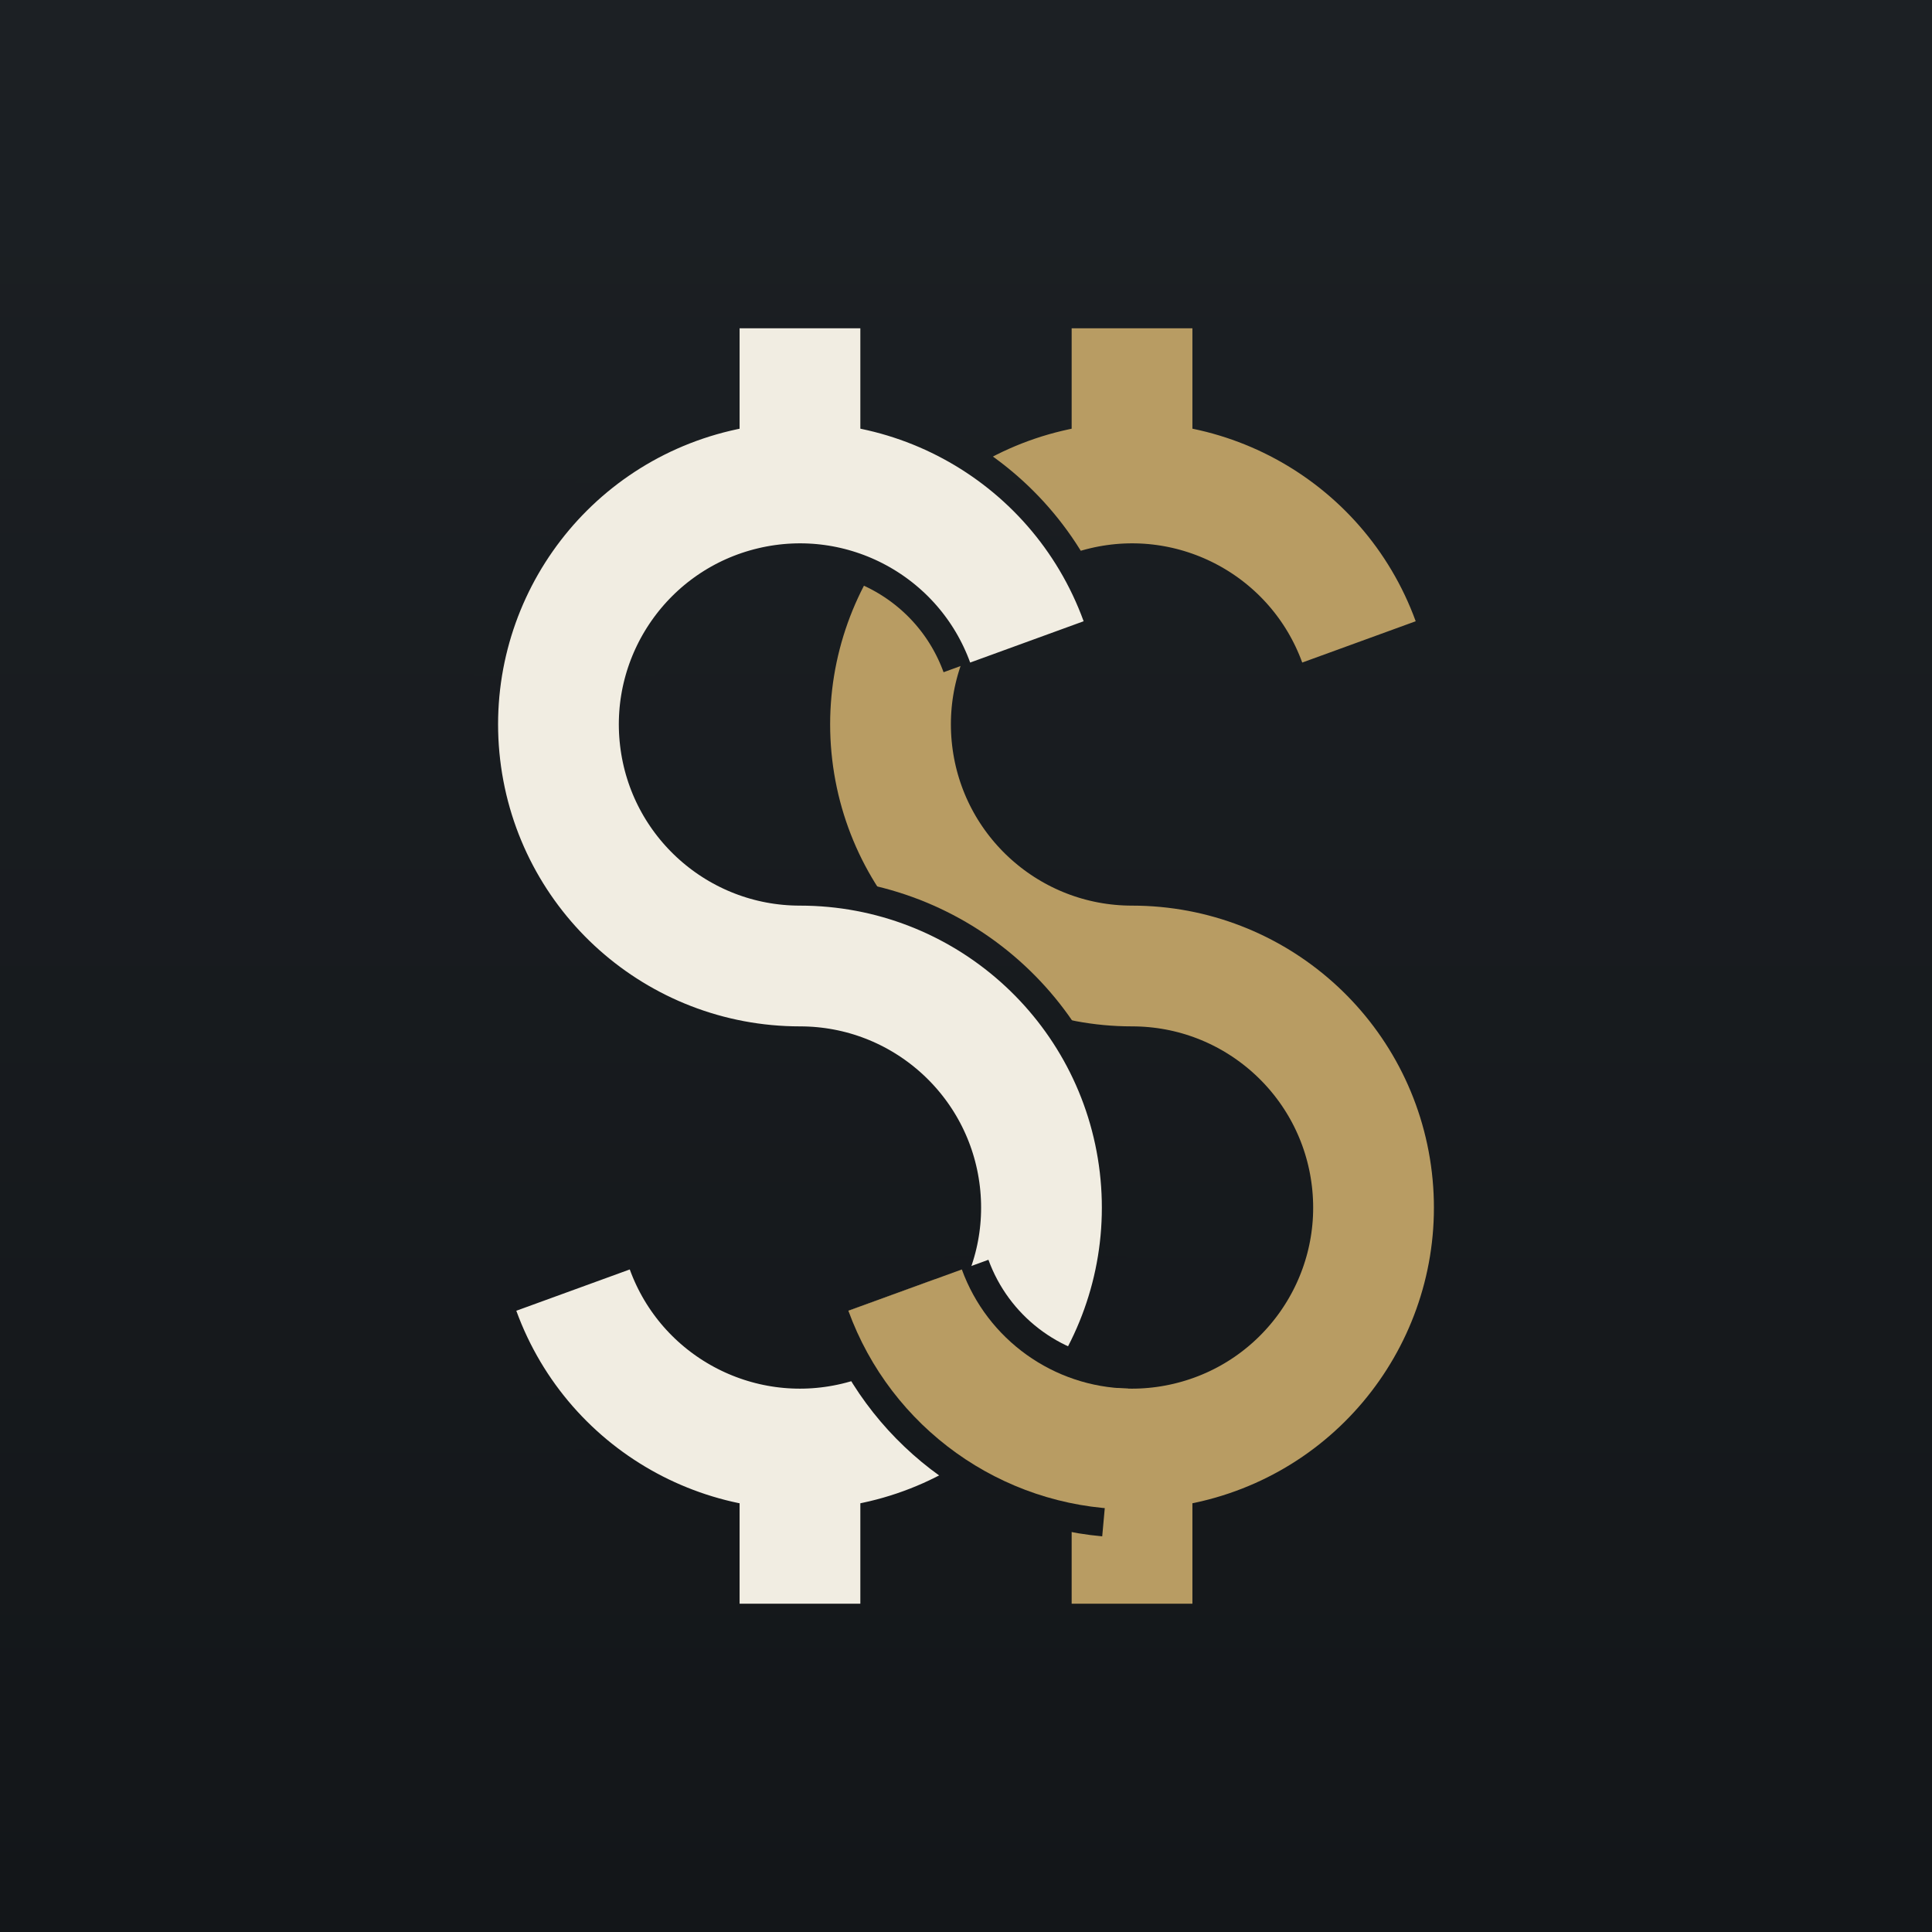
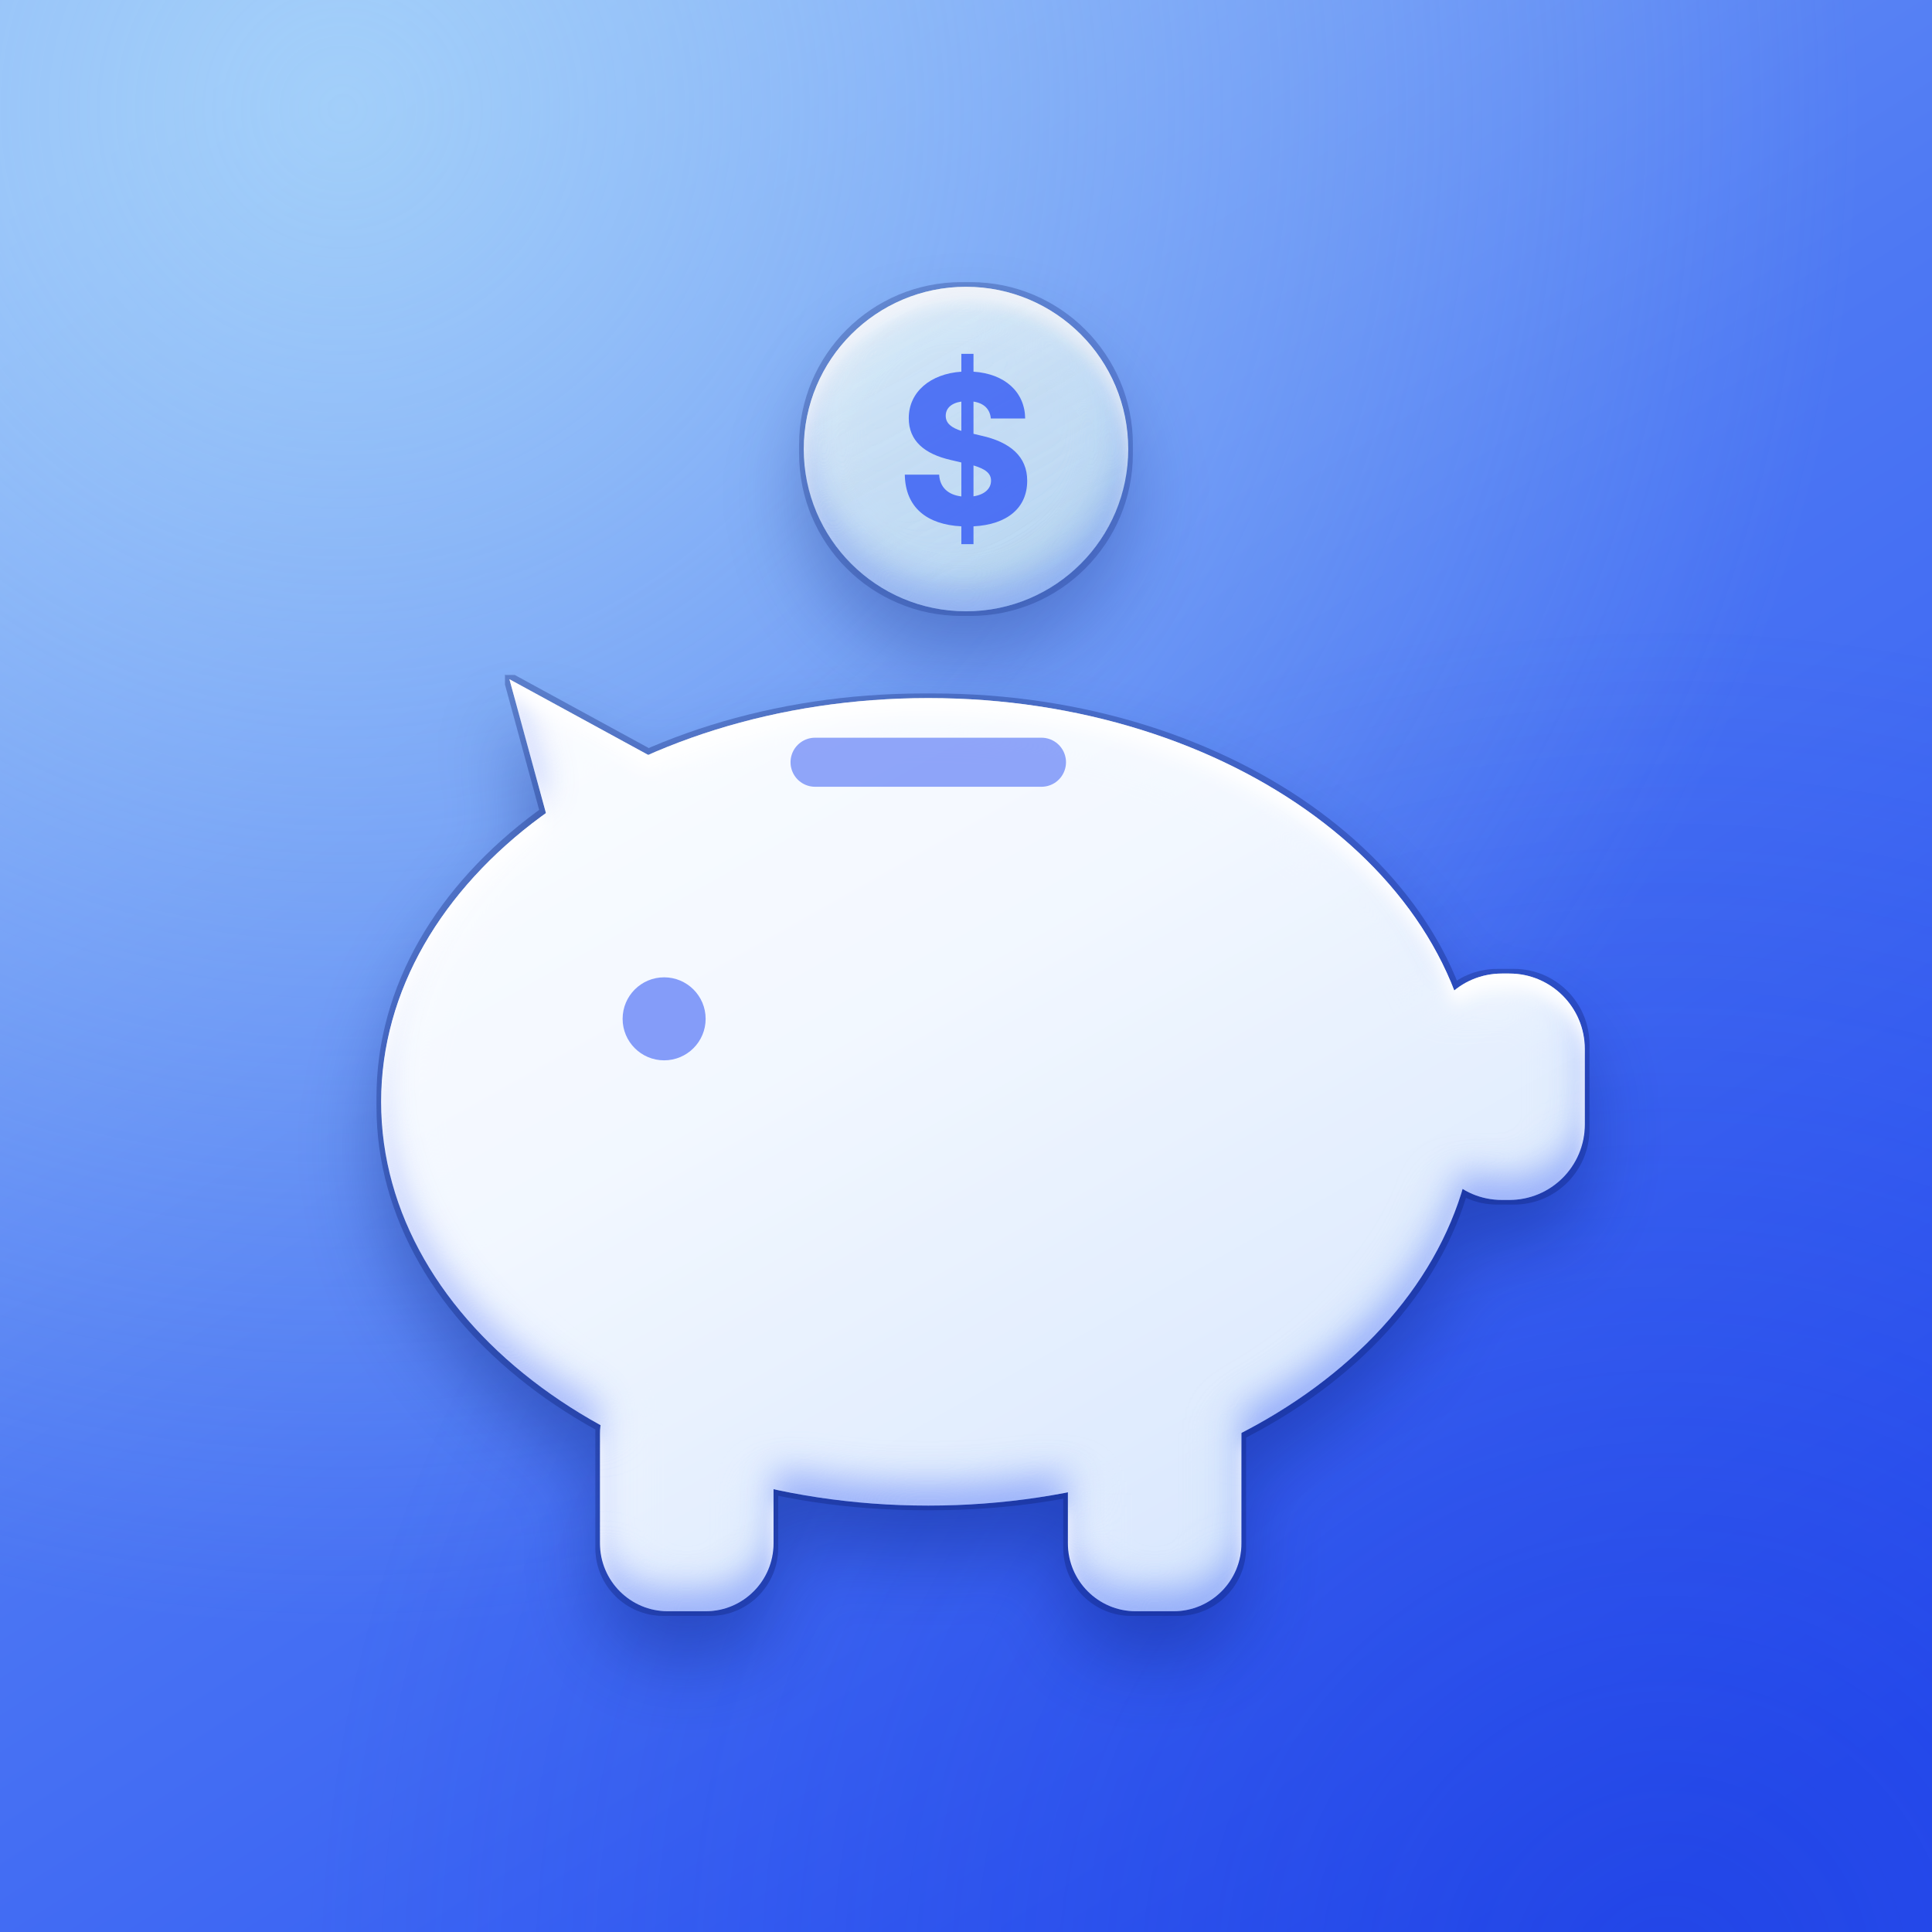
- <svg xmlns="http://www.w3.org/2000/svg" viewBox="0 0 1024 1024" width="1024" height="1024">
+ <svg xmlns="http://www.w3.org/2000/svg" viewBox="0 0 1024 1024" width="1024" height="1024" role="img" aria-label="Mesadas">
  <defs>
-     <linearGradient id="bg" x1="0" y1="0" x2="0" y2="1">
-       <stop offset="0" stop-color="#1c2024" />
-       <stop offset="1" stop-color="#131619" />
+     <linearGradient id="ihijasxbg" x1="0.18" y1="0" x2="0.82" y2="1">
+       <stop offset="0" stop-color="#7AA4F7" />
+       <stop offset="0.46" stop-color="#4D78F3" />
+       <stop offset="1" stop-color="#2950F4" />
    </linearGradient>
-     <linearGradient id="knock" gradientUnits="userSpaceOnUse" x1="0" y1="-512" x2="0" y2="512">
-       <stop offset="0" stop-color="#1c2024" />
-       <stop offset="1" stop-color="#131619" />
+     <radialGradient id="ihijasxlt" cx="0.18" cy="0.06" r="0.78">
+       <stop offset="0" stop-color="#BDEBFB" stop-opacity="0.62" />
+       <stop offset="1" stop-color="#BDEBFB" stop-opacity="0" />
+     </radialGradient>
+     <radialGradient id="ihijasxdk" cx="0.86" cy="1.02" r="0.7">
+       <stop offset="0" stop-color="#1B3AD6" stop-opacity="0.45" />
+       <stop offset="1" stop-color="#1B3AD6" stop-opacity="0" />
+     </radialGradient>
+     <linearGradient id="ihijasxgw" gradientUnits="userSpaceOnUse" x1="300" y1="160" x2="700" y2="870">
+       <stop offset="0" stop-color="#FFFFFF" />
+       <stop offset="0.5" stop-color="#EEF5FF" />
+       <stop offset="1" stop-color="#C7DCFC" />
    </linearGradient>
-     <clipPath id="rr">
-       <rect width="1024" height="1024" rx="232" />
-     </clipPath>
+     <linearGradient id="ihijasxgs" gradientUnits="userSpaceOnUse" x1="300" y1="160" x2="700" y2="870">
+       <stop offset="0" stop-color="#EAFAFF" stop-opacity="0.9" />
+       <stop offset="0.5" stop-color="#BDEBFB" stop-opacity="0.66" />
+       <stop offset="1" stop-color="#99C2F8" stop-opacity="0.58" />
+     </linearGradient>
+     <filter id="ihijasxglass" x="-30%" y="-30%" width="160%" height="170%" color-interpolation-filters="sRGB">
+       <feGaussianBlur in="SourceAlpha" stdDeviation="20" result="sb" />
+       <feOffset in="sb" dy="24" result="so" />
+       <feFlood flood-color="#0E237E" flood-opacity="0.42" />
+       <feComposite in2="so" operator="in" result="sh0" />
+       <feComposite in="sh0" in2="SourceAlpha" operator="out" result="shadow" />
+       <feGaussianBlur in="SourceAlpha" stdDeviation="4" result="b1" />
+       <feOffset in="b1" dy="8" result="o1" />
+       <feComposite in="SourceAlpha" in2="o1" operator="arithmetic" k2="1" k3="-1" result="topEdge" />
+       <feFlood flood-color="#FFFFFF" flood-opacity="1" />
+       <feComposite in2="topEdge" operator="in" result="hl" />
+       <feGaussianBlur in="SourceAlpha" stdDeviation="9" result="b2" />
+       <feOffset in="b2" dy="-12" result="o2" />
+       <feComposite in="SourceAlpha" in2="o2" operator="arithmetic" k2="1" k3="-1" result="botEdge" />
+       <feFlood flood-color="#2950F4" flood-opacity="0.38" />
+       <feComposite in2="botEdge" operator="in" result="inner" />
+       <feGaussianBlur in="SourceAlpha" stdDeviation="14" result="bump" />
+       <feSpecularLighting in="bump" surfaceScale="5" specularConstant="0.9" specularExponent="32" lighting-color="#FFFFFF" result="spec">
+         <feDistantLight azimuth="235" elevation="58" />
+       </feSpecularLighting>
+       <feComposite in="spec" in2="SourceAlpha" operator="in" result="specIn" />
+       <feMorphology in="SourceAlpha" operator="dilate" radius="2.4" result="dil" />
+       <feComposite in="dil" in2="SourceAlpha" operator="out" result="ringA" />
+       <feFlood flood-color="#0B1F6E" flood-opacity="0.32" />
+       <feComposite in2="ringA" operator="in" result="rim" />
+       <feMerge>
+         <feMergeNode in="shadow" />
+         <feMergeNode in="SourceGraphic" />
+         <feMergeNode in="inner" />
+         <feMergeNode in="specIn" />
+         <feMergeNode in="hl" />
+         <feMergeNode in="rim" />
+       </feMerge>
+     </filter>
  </defs>
-   <rect width="1024" height="1024" fill="url(#bg)" />
-   <g transform="translate(512 512)">
-     <rect x="56.0" y="-338.0" width="64" height="82.0" fill="#b89c63" />
-     <rect x="56.0" y="256.0" width="64" height="82.0" fill="#b89c63" />
-     <path d="M 208.28 -171.78 A 128 128 0 1 0 88.0 0 A 128 128 0 1 1 -32.28 171.78" fill="none" stroke="#b89c63" stroke-width="64" />
-     <path d="M 32.28 -171.78 A 128 128 0 1 0 -88.0 0 A 128 128 0 1 1 -208.28 171.78" fill="none" stroke="url(#knock)" stroke-width="94" />
-     <rect x="-120.0" y="-338.0" width="64" height="82.0" fill="#f1ede2" />
-     <rect x="-120.0" y="256.0" width="64" height="82.0" fill="#f1ede2" />
-     <path d="M 32.28 -171.78 A 128 128 0 1 0 -88.0 0 A 128 128 0 1 1 -208.28 171.78" fill="none" stroke="#f1ede2" stroke-width="64" />
-     <path d="M 76.44 255.48 A 128 128 0 0 1 -32.28 171.78" fill="none" stroke="url(#knock)" stroke-width="94" />
-     <path d="M 85.36 255.97 A 128 128 0 0 1 -32.28 171.78" fill="none" stroke="#b89c63" stroke-width="64" />
+   <g>
+     <rect width="1024" height="1024" fill="url(#ihijasxbg)" />
+     <rect width="1024" height="1024" fill="url(#ihijasxlt)" />
+     <rect width="1024" height="1024" fill="url(#ihijasxdk)" />
+     <g filter="url(#ihijasxglass)" fill="url(#ihijasxgs)">
+       <circle cx="512" cy="238" r="86" />
+     </g>
+     <g filter="url(#ihijasxglass)" fill="url(#ihijasxgw)">
+       <ellipse cx="492" cy="584" rx="290" ry="214" />
+       <path d="M300 470 L270 360 L380 420 Z" />
+       <rect x="756" y="516" width="84" height="120" rx="40" />
+       <rect x="318" y="724" width="92" height="130" rx="36" />
+       <rect x="566" y="724" width="92" height="130" rx="36" />
+     </g>
+     <path d="M432 404 H552" fill="none" stroke="#2950F4" stroke-opacity="0.5" stroke-width="26" stroke-linecap="round" stroke-linejoin="round" />
+     <circle cx="352" cy="540" r="22" fill="#2950F4" fill-opacity=".55" />
+     <text x="512" y="278" font-family="Inter, 'DejaVu Sans', sans-serif" font-weight="800" font-size="110" text-anchor="middle" fill="#2950F4" fill-opacity="0.75">$</text>
  </g>
</svg>
